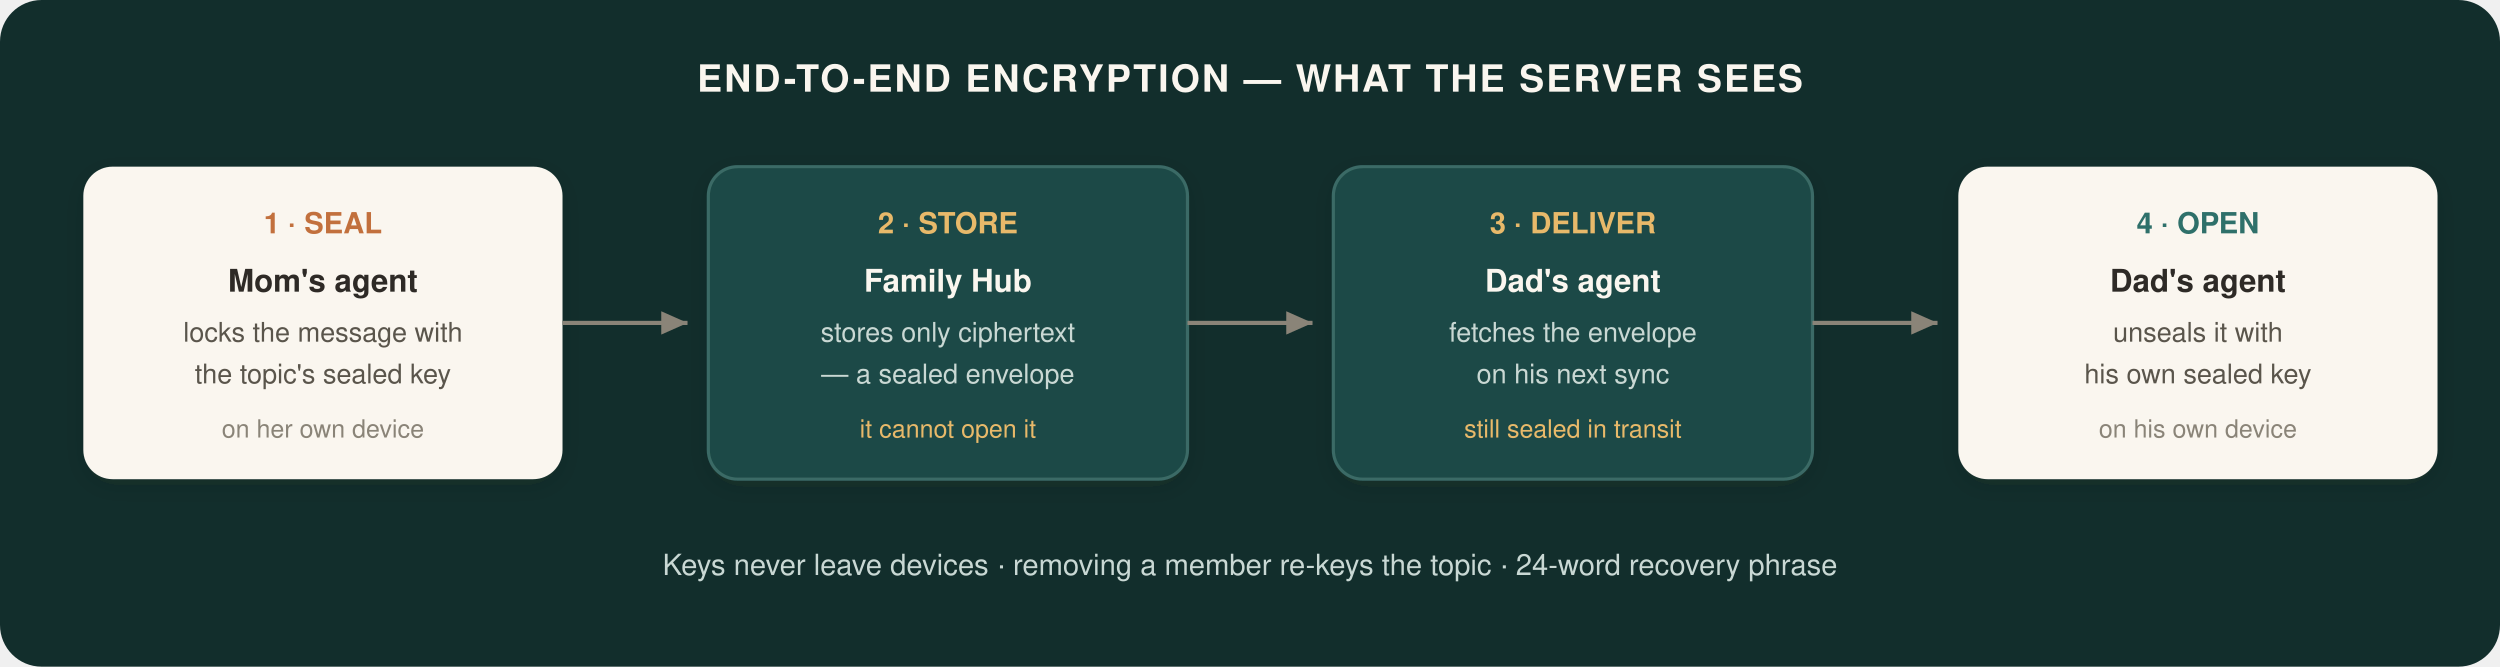
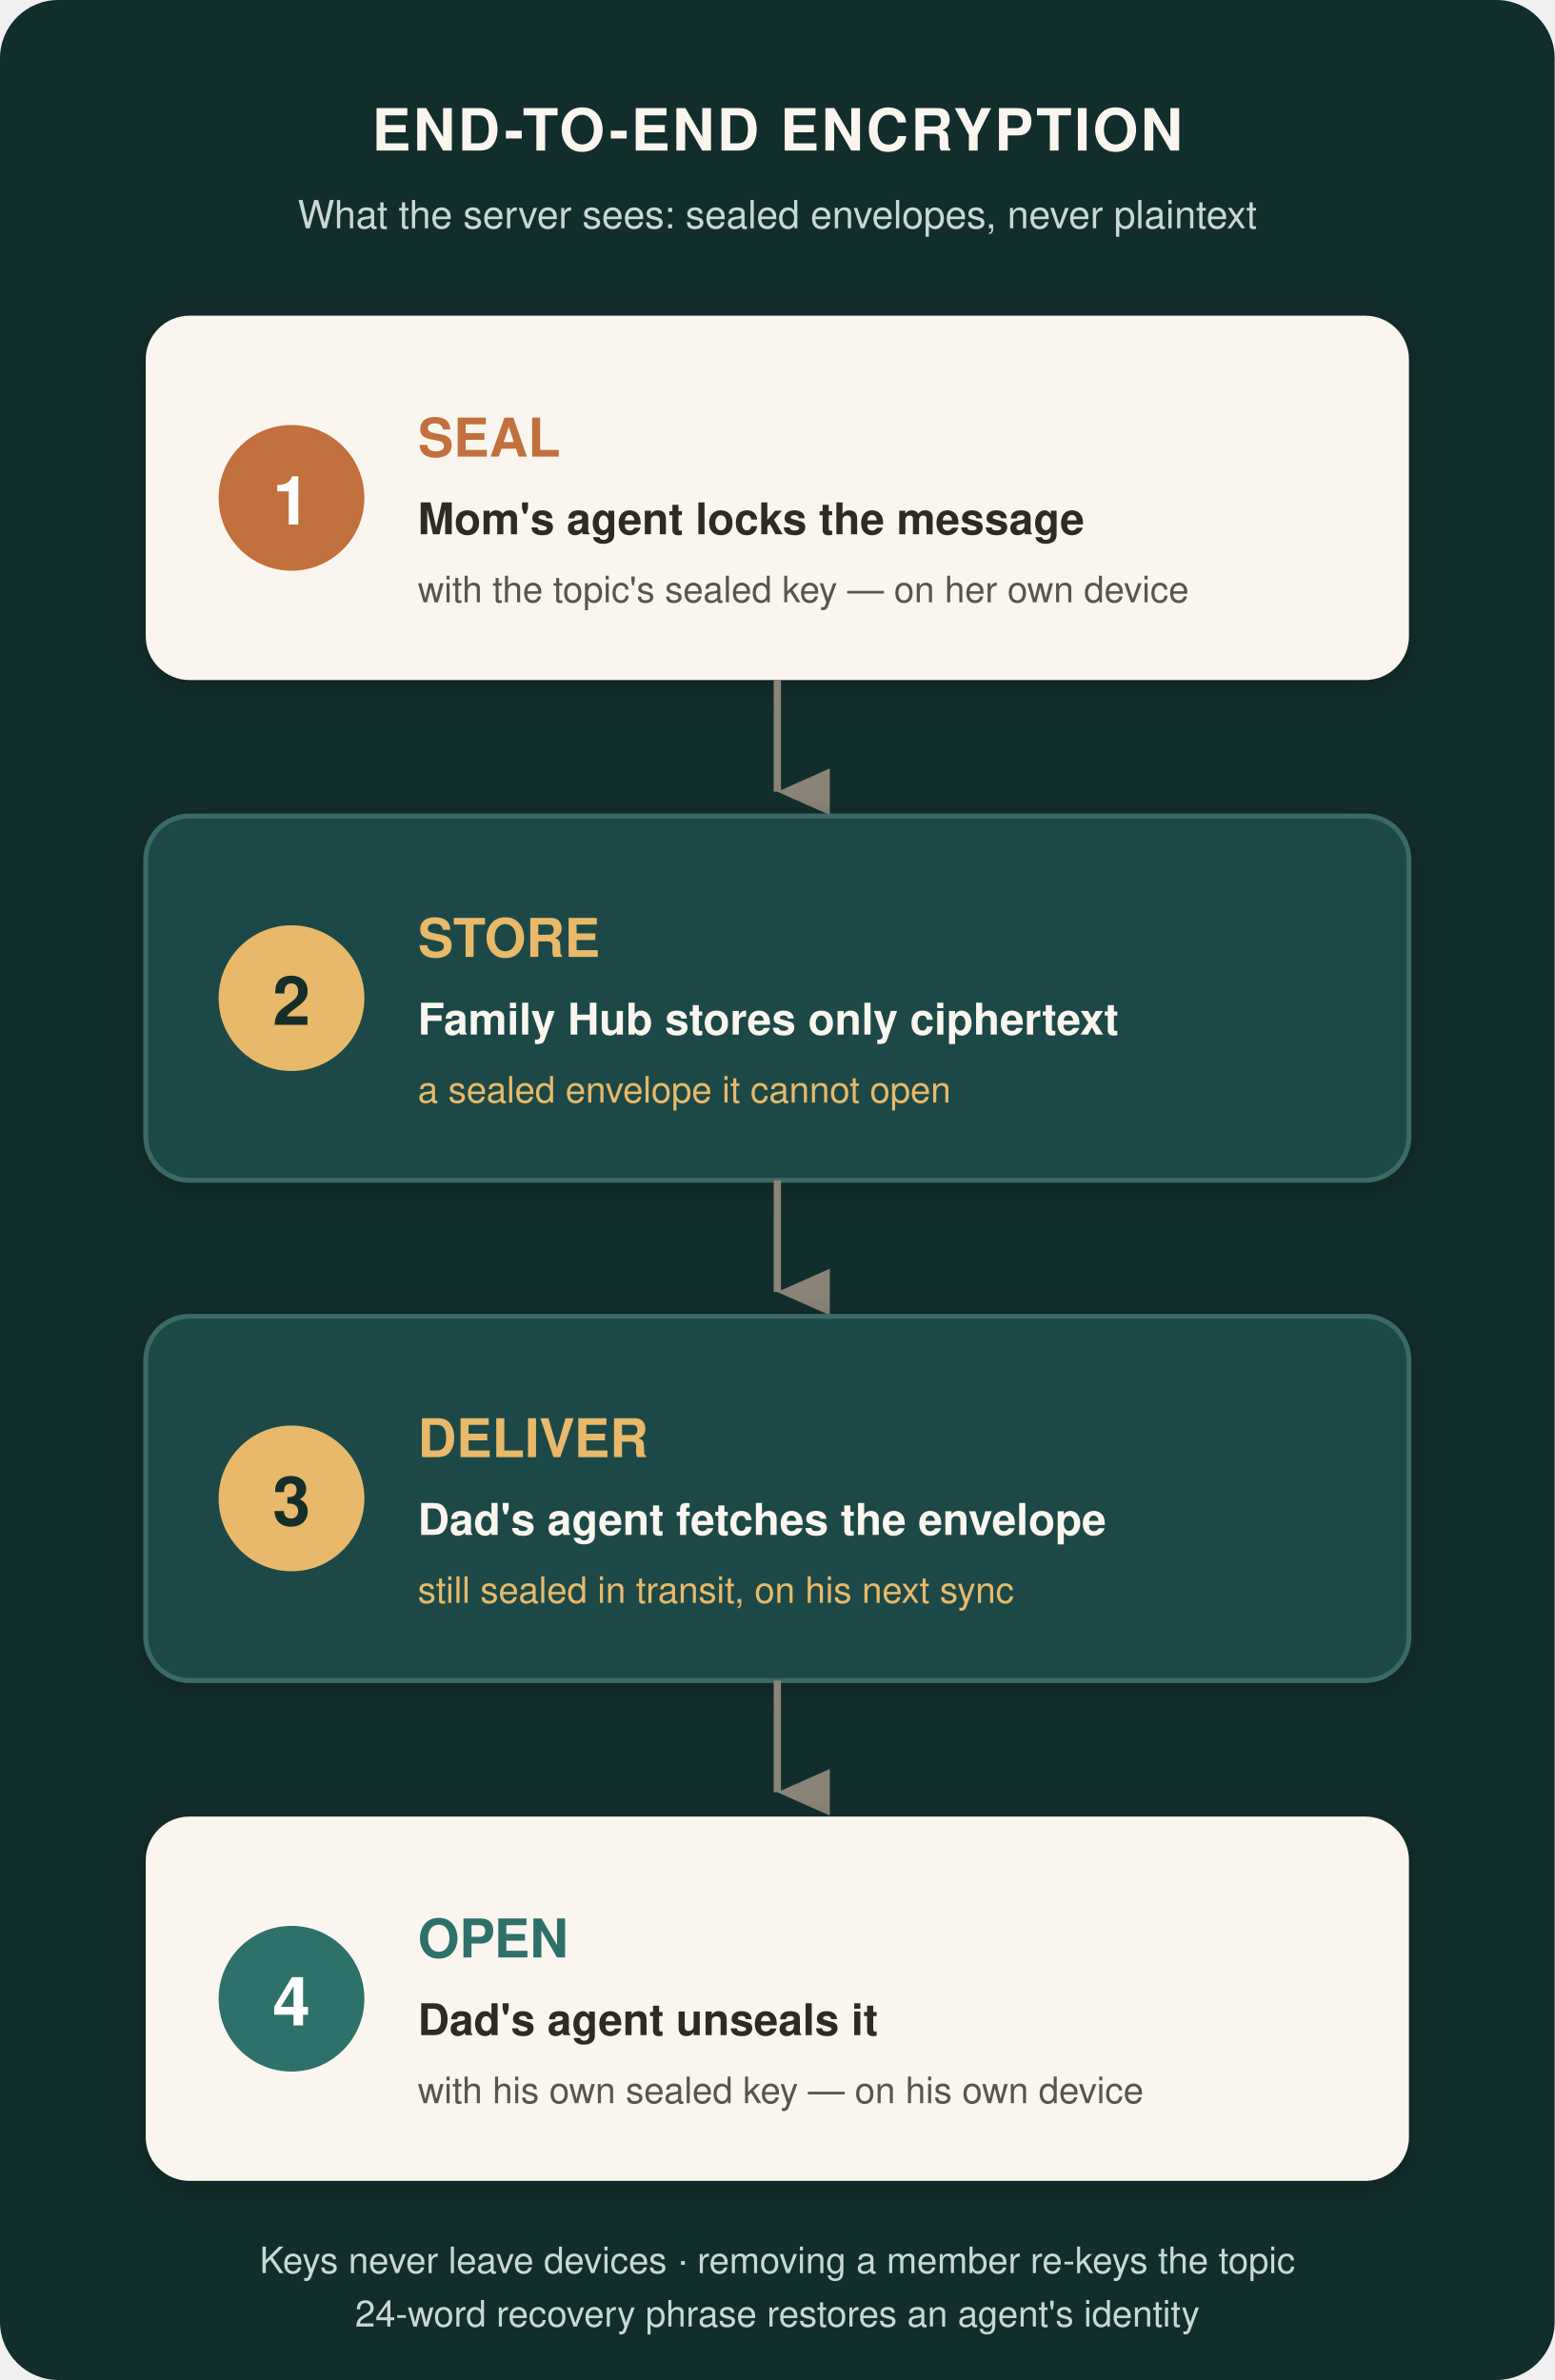
- <svg xmlns="http://www.w3.org/2000/svg" viewBox="0 0 1200 320" font-family="-apple-system, BlinkMacSystemFont, 'Segoe UI', Helvetica, Arial, sans-serif">
+ <svg xmlns="http://www.w3.org/2000/svg" viewBox="0 0 640 980" font-family="-apple-system, BlinkMacSystemFont, 'Segoe UI', Helvetica, Arial, sans-serif">
  <defs>
-     <filter id="soft2" x="-20%" y="-20%" width="140%" height="140%">
-       <feDropShadow dx="0" dy="3" stdDeviation="6" flood-color="#2D2A26" flood-opacity="0.12" />
+     <filter id="soft3" x="-20%" y="-20%" width="140%" height="140%">
+       <feDropShadow dx="0" dy="3" stdDeviation="6" flood-color="#000000" flood-opacity="0.25" />
    </filter>
-     <marker id="arrow2" viewBox="0 0 10 10" refX="9" refY="5" markerWidth="7" markerHeight="7" orient="auto-start-reverse">
-       <path d="M 0 1 L 9 5 L 0 9 z" fill="#8A8478" />
+     <marker id="arrowD" viewBox="0 0 10 10" refX="5" refY="9" markerWidth="8" markerHeight="8" orient="auto-start-reverse">
+       <path d="M 1 0 L 5 9 L 9 0 z" fill="#8A8478" />
    </marker>
  </defs>
-   <rect x="0" y="0" width="1200" height="320" rx="20" fill="#122E2C" />
-   <text x="600" y="44" font-size="18" font-weight="800" fill="#FAF6EF" text-anchor="middle" letter-spacing="1">END-TO-END ENCRYPTION — WHAT THE SERVER SEES</text>
-   <g filter="url(#soft2)">
-     <rect x="40" y="80" width="230" height="150" rx="14" fill="#FAF6EF" />
-     <text x="155" y="112" font-size="14" font-weight="800" fill="#C2703D" text-anchor="middle">1 · SEAL</text>
-     <text x="155" y="140" font-size="15" font-weight="700" fill="#2D2A26" text-anchor="middle">Mom's agent</text>
-     <text x="155" y="164" font-size="13" fill="#5A554C" text-anchor="middle">locks the message with</text>
-     <text x="155" y="184" font-size="13" fill="#5A554C" text-anchor="middle">the topic's sealed key</text>
-     <text x="155" y="210" font-size="12" fill="#8A8478" text-anchor="middle">on her own device</text>
+   <rect x="0" y="0" width="640" height="980" rx="24" fill="#122E2C" />
+   <text x="320" y="62" font-size="24" font-weight="800" fill="#FAF6EF" text-anchor="middle" letter-spacing="1">END-TO-END ENCRYPTION</text>
+   <text x="320" y="94" font-size="16" fill="#C9D8D4" text-anchor="middle">What the server sees: sealed envelopes, never plaintext</text>
+   <g filter="url(#soft3)">
+     <rect x="60" y="130" width="520" height="150" rx="18" fill="#FAF6EF" />
+     <circle cx="120" cy="205" r="30" fill="#C2703D" />
+     <text x="120" y="216" font-size="28" font-weight="800" fill="#FFFFFF" text-anchor="middle">1</text>
+     <text x="172" y="188" font-size="22" font-weight="800" fill="#C2703D">SEAL</text>
+     <text x="172" y="220" font-size="18" font-weight="700" fill="#2D2A26">Mom's agent locks the message</text>
+     <text x="172" y="248" font-size="15" fill="#5A554C">with the topic's sealed key — on her own device</text>
  </g>
-   <line x1="270" y1="155" x2="330" y2="155" stroke="#8A8478" stroke-width="2" marker-end="url(#arrow2)" />
-   <g filter="url(#soft2)">
-     <rect x="340" y="80" width="230" height="150" rx="14" fill="#1E4A46" stroke="#3A6B66" stroke-width="1.5" />
-     <text x="455" y="112" font-size="14" font-weight="800" fill="#E8B96A" text-anchor="middle">2 · STORE</text>
-     <text x="455" y="140" font-size="15" font-weight="700" fill="#FAF6EF" text-anchor="middle">Family Hub</text>
-     <text x="455" y="164" font-size="13" fill="#C9D8D4" text-anchor="middle">stores only ciphertext</text>
-     <text x="455" y="184" font-size="13" fill="#C9D8D4" text-anchor="middle">— a sealed envelope</text>
-     <text x="455" y="210" font-size="12" fill="#E8B96A" text-anchor="middle">it cannot open it</text>
+   <line x1="320" y1="280" x2="320" y2="326" stroke="#8A8478" stroke-width="3" marker-end="url(#arrowD)" />
+   <g filter="url(#soft3)">
+     <rect x="60" y="336" width="520" height="150" rx="18" fill="#1E4A46" stroke="#3A6B66" stroke-width="2" />
+     <circle cx="120" cy="411" r="30" fill="#E8B96A" />
+     <text x="120" y="422" font-size="28" font-weight="800" fill="#122E2C" text-anchor="middle">2</text>
+     <text x="172" y="394" font-size="22" font-weight="800" fill="#E8B96A">STORE</text>
+     <text x="172" y="426" font-size="18" font-weight="700" fill="#FAF6EF">Family Hub stores only ciphertext</text>
+     <text x="172" y="454" font-size="15" fill="#E8B96A">a sealed envelope it cannot open</text>
  </g>
-   <line x1="570" y1="155" x2="630" y2="155" stroke="#8A8478" stroke-width="2" marker-end="url(#arrow2)" />
-   <g filter="url(#soft2)">
-     <rect x="640" y="80" width="230" height="150" rx="14" fill="#1E4A46" stroke="#3A6B66" stroke-width="1.5" />
-     <text x="755" y="112" font-size="14" font-weight="800" fill="#E8B96A" text-anchor="middle">3 · DELIVER</text>
-     <text x="755" y="140" font-size="15" font-weight="700" fill="#FAF6EF" text-anchor="middle">Dad's agent</text>
-     <text x="755" y="164" font-size="13" fill="#C9D8D4" text-anchor="middle">fetches the envelope</text>
-     <text x="755" y="184" font-size="13" fill="#C9D8D4" text-anchor="middle">on his next sync</text>
-     <text x="755" y="210" font-size="12" fill="#E8B96A" text-anchor="middle">still sealed in transit</text>
+   <line x1="320" y1="486" x2="320" y2="532" stroke="#8A8478" stroke-width="3" marker-end="url(#arrowD)" />
+   <g filter="url(#soft3)">
+     <rect x="60" y="542" width="520" height="150" rx="18" fill="#1E4A46" stroke="#3A6B66" stroke-width="2" />
+     <circle cx="120" cy="617" r="30" fill="#E8B96A" />
+     <text x="120" y="628" font-size="28" font-weight="800" fill="#122E2C" text-anchor="middle">3</text>
+     <text x="172" y="600" font-size="22" font-weight="800" fill="#E8B96A">DELIVER</text>
+     <text x="172" y="632" font-size="18" font-weight="700" fill="#FAF6EF">Dad's agent fetches the envelope</text>
+     <text x="172" y="660" font-size="15" fill="#E8B96A">still sealed in transit, on his next sync</text>
  </g>
-   <line x1="870" y1="155" x2="930" y2="155" stroke="#8A8478" stroke-width="2" marker-end="url(#arrow2)" />
-   <g filter="url(#soft2)">
-     <rect x="940" y="80" width="230" height="150" rx="14" fill="#FAF6EF" />
-     <text x="1055" y="112" font-size="14" font-weight="800" fill="#2F6F6A" text-anchor="middle">4 · OPEN</text>
-     <text x="1055" y="140" font-size="15" font-weight="700" fill="#2D2A26" text-anchor="middle">Dad's agent</text>
-     <text x="1055" y="164" font-size="13" fill="#5A554C" text-anchor="middle">unseals it with</text>
-     <text x="1055" y="184" font-size="13" fill="#5A554C" text-anchor="middle">his own sealed key</text>
-     <text x="1055" y="210" font-size="12" fill="#8A8478" text-anchor="middle">on his own device</text>
+   <line x1="320" y1="692" x2="320" y2="738" stroke="#8A8478" stroke-width="3" marker-end="url(#arrowD)" />
+   <g filter="url(#soft3)">
+     <rect x="60" y="748" width="520" height="150" rx="18" fill="#FAF6EF" />
+     <circle cx="120" cy="823" r="30" fill="#2F6F6A" />
+     <text x="120" y="834" font-size="28" font-weight="800" fill="#FFFFFF" text-anchor="middle">4</text>
+     <text x="172" y="806" font-size="22" font-weight="800" fill="#2F6F6A">OPEN</text>
+     <text x="172" y="838" font-size="18" font-weight="700" fill="#2D2A26">Dad's agent unseals it</text>
+     <text x="172" y="866" font-size="15" fill="#5A554C">with his own sealed key — on his own device</text>
  </g>
-   <text x="600" y="276" font-size="14" fill="#C9D8D4" text-anchor="middle">Keys never leave devices · removing a member re-keys the topic · 24-word recovery phrase</text>
+   <text x="320" y="936" font-size="15" fill="#C9D8D4" text-anchor="middle">Keys never leave devices · removing a member re-keys the topic</text>
+   <text x="320" y="958" font-size="15" fill="#C9D8D4" text-anchor="middle">24-word recovery phrase restores an agent's identity</text>
</svg>
